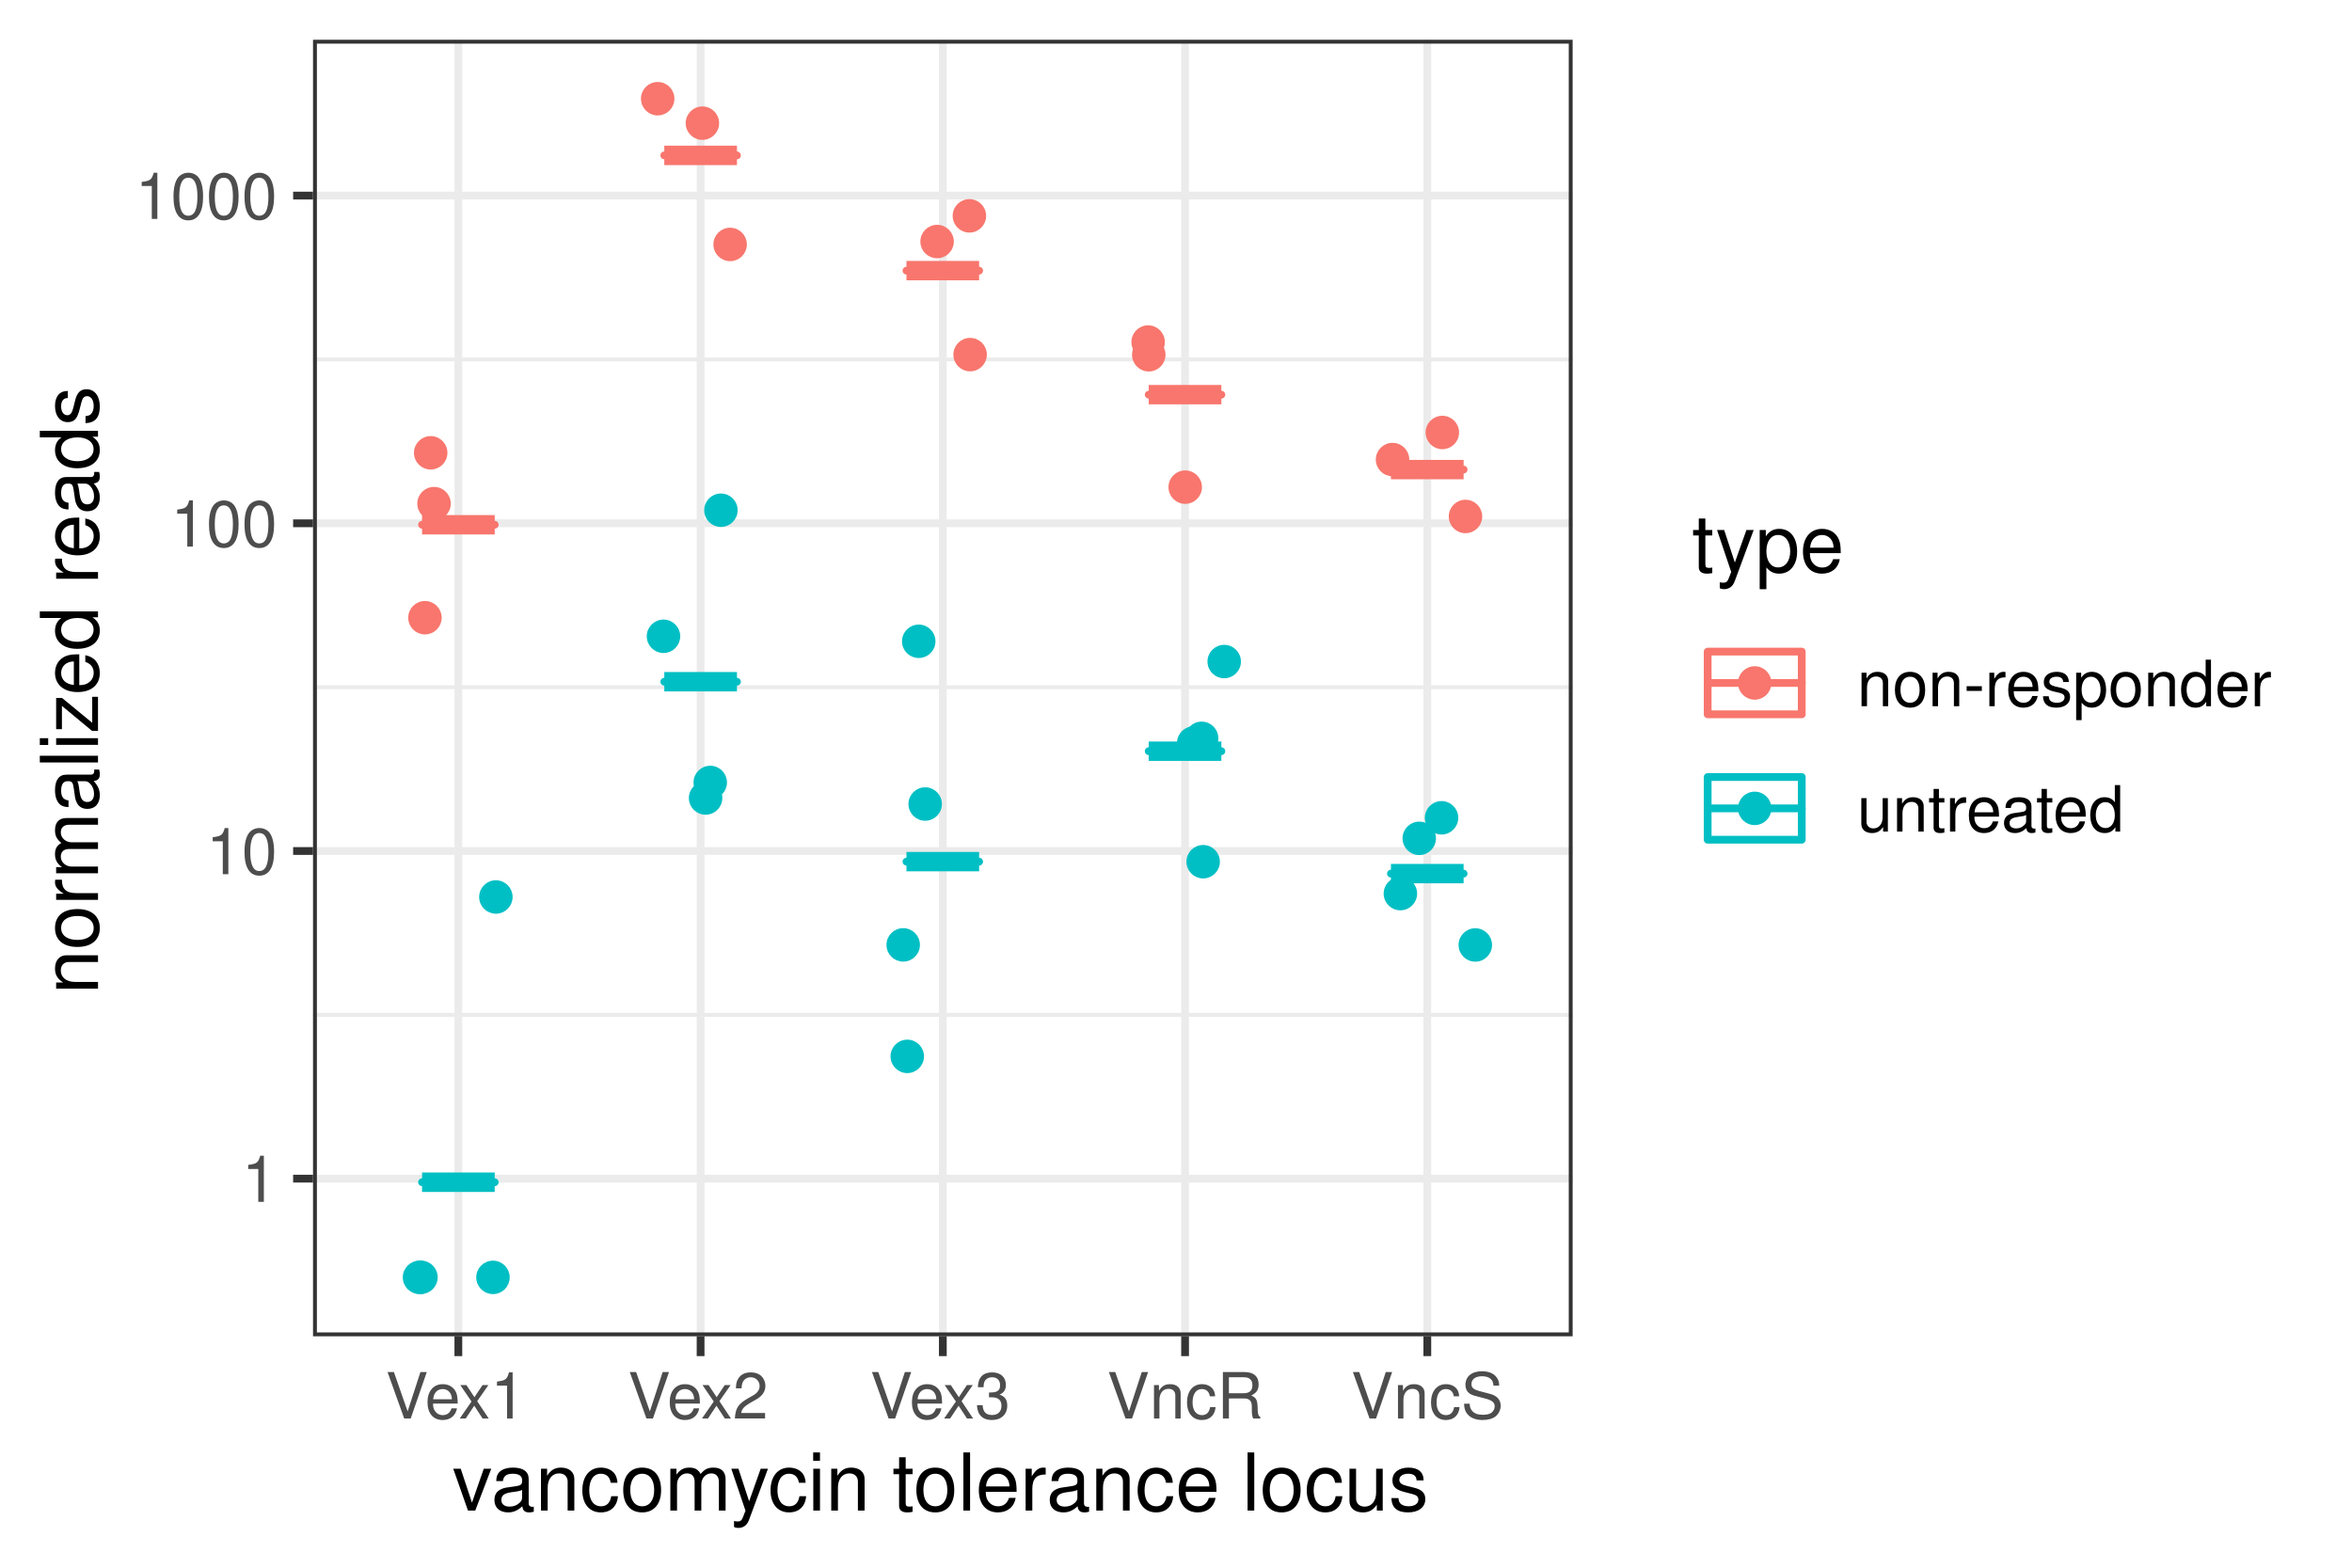
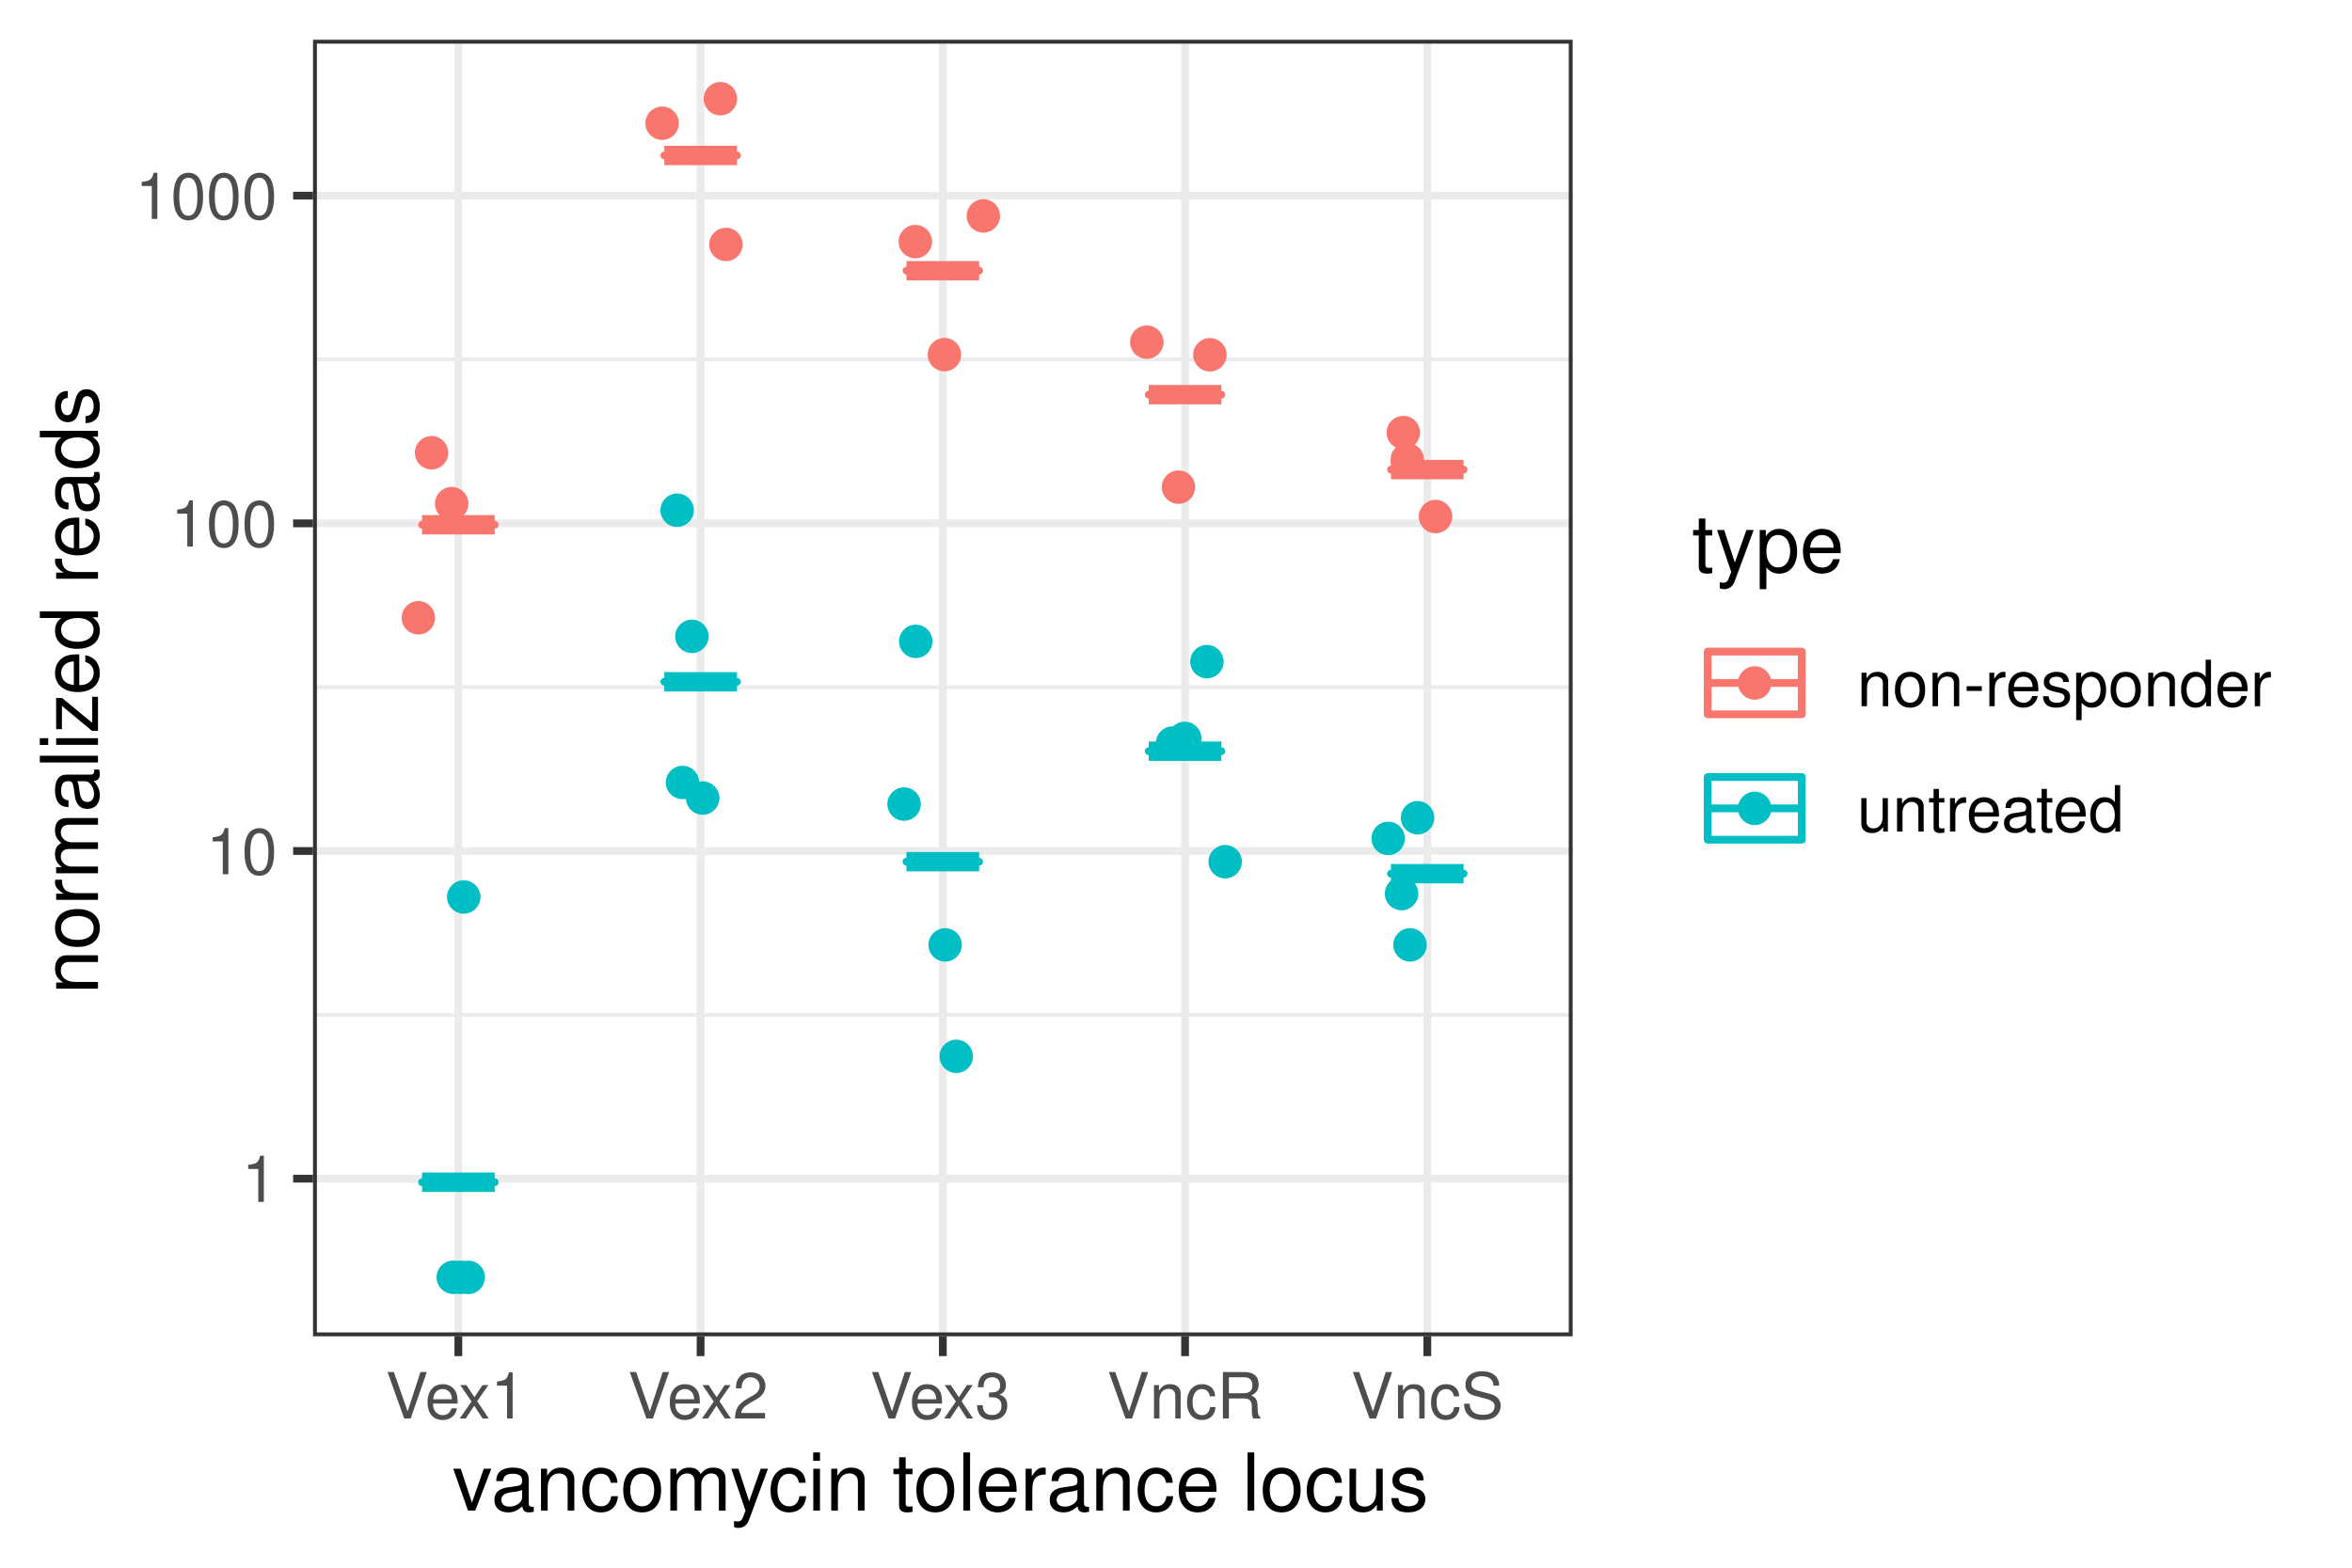
<svg xmlns="http://www.w3.org/2000/svg" viewBox="0 0 324.00 216.00">
  <defs>
    <style type="text/css">
    line, polyline, polygon, path, rect, circle {
      fill: none;
      stroke: #000000;
      stroke-linecap: round;
      stroke-linejoin: round;
      stroke-miterlimit: 10.00;
    }
  </style>
  </defs>
  <rect width="100%" height="100%" style="stroke: none; fill: #FFFFFF;" />
  <rect x="0.00" y="0" width="324.00" height="216.00" style="stroke-width: 1.07; stroke: #FFFFFF; fill: #FFFFFF;" />
  <defs>
    <clipPath id="cpNDMuMTJ8MjE2LjY0fDE4NC4xMXw1LjQ4">
      <rect x="43.12" y="5.48" width="173.52" height="178.64" />
    </clipPath>
  </defs>
  <rect x="43.12" y="5.48" width="173.52" height="178.64" style="stroke-width: 1.07; stroke: none; fill: #FFFFFF;" clip-path="url(#cpNDMuMTJ8MjE2LjY0fDE4NC4xMXw1LjQ4)" />
  <polyline points="43.12,139.83 216.64,139.83 " style="stroke-width: 0.53; stroke: #EBEBEB; stroke-linecap: butt;" clip-path="url(#cpNDMuMTJ8MjE2LjY0fDE4NC4xMXw1LjQ4)" />
  <polyline points="43.12,94.68 216.64,94.68 " style="stroke-width: 0.53; stroke: #EBEBEB; stroke-linecap: butt;" clip-path="url(#cpNDMuMTJ8MjE2LjY0fDE4NC4xMXw1LjQ4)" />
  <polyline points="43.12,49.53 216.64,49.53 " style="stroke-width: 0.53; stroke: #EBEBEB; stroke-linecap: butt;" clip-path="url(#cpNDMuMTJ8MjE2LjY0fDE4NC4xMXw1LjQ4)" />
  <polyline points="43.12,162.40 216.64,162.40 " style="stroke-width: 1.07; stroke: #EBEBEB; stroke-linecap: butt;" clip-path="url(#cpNDMuMTJ8MjE2LjY0fDE4NC4xMXw1LjQ4)" />
  <polyline points="43.12,117.25 216.64,117.25 " style="stroke-width: 1.07; stroke: #EBEBEB; stroke-linecap: butt;" clip-path="url(#cpNDMuMTJ8MjE2LjY0fDE4NC4xMXw1LjQ4)" />
-   <polyline points="43.12,72.10 216.64,72.10 " style="stroke-width: 1.07; stroke: #EBEBEB; stroke-linecap: butt;" clip-path="url(#cpNDMuMTJ8MjE2LjY0fDE4NC4xMXw1LjQ4)" />
-   <polyline points="43.12,26.95 216.64,26.95 " style="stroke-width: 1.07; stroke: #EBEBEB; stroke-linecap: butt;" clip-path="url(#cpNDMuMTJ8MjE2LjY0fDE4NC4xMXw1LjQ4)" />
+   <polyline points="43.12,72.11 216.64,72.11 " style="stroke-width: 1.07; stroke: #EBEBEB; stroke-linecap: butt;" clip-path="url(#cpNDMuMTJ8MjE2LjY0fDE4NC4xMXw1LjQ4)" />
+   <polyline points="43.12,26.96 216.64,26.96 " style="stroke-width: 1.07; stroke: #EBEBEB; stroke-linecap: butt;" clip-path="url(#cpNDMuMTJ8MjE2LjY0fDE4NC4xMXw1LjQ4)" />
  <polyline points="63.14,184.11 63.14,5.48 " style="stroke-width: 1.07; stroke: #EBEBEB; stroke-linecap: butt;" clip-path="url(#cpNDMuMTJ8MjE2LjY0fDE4NC4xMXw1LjQ4)" />
  <polyline points="96.51,184.11 96.51,5.48 " style="stroke-width: 1.07; stroke: #EBEBEB; stroke-linecap: butt;" clip-path="url(#cpNDMuMTJ8MjE2LjY0fDE4NC4xMXw1LjQ4)" />
  <polyline points="129.88,184.11 129.88,5.48 " style="stroke-width: 1.07; stroke: #EBEBEB; stroke-linecap: butt;" clip-path="url(#cpNDMuMTJ8MjE2LjY0fDE4NC4xMXw1LjQ4)" />
  <polyline points="163.25,184.11 163.25,5.48 " style="stroke-width: 1.07; stroke: #EBEBEB; stroke-linecap: butt;" clip-path="url(#cpNDMuMTJ8MjE2LjY0fDE4NC4xMXw1LjQ4)" />
  <polyline points="196.62,184.11 196.62,5.48 " style="stroke-width: 1.07; stroke: #EBEBEB; stroke-linecap: butt;" clip-path="url(#cpNDMuMTJ8MjE2LjY0fDE4NC4xMXw1LjQ4)" />
-   <circle cx="100.58" cy="33.68" r="1.95" style="stroke-width: 0.71; stroke: #F8766D; fill: #F8766D;" clip-path="url(#cpNDMuMTJ8MjE2LjY0fDE4NC4xMXw1LjQ4)" />
-   <circle cx="201.88" cy="71.16" r="1.95" style="stroke-width: 0.71; stroke: #F8766D; fill: #F8766D;" clip-path="url(#cpNDMuMTJ8MjE2LjY0fDE4NC4xMXw1LjQ4)" />
-   <circle cx="133.64" cy="48.86" r="1.95" style="stroke-width: 0.71; stroke: #F8766D; fill: #F8766D;" clip-path="url(#cpNDMuMTJ8MjE2LjY0fDE4NC4xMXw1LjQ4)" />
-   <circle cx="163.27" cy="67.12" r="1.95" style="stroke-width: 0.71; stroke: #F8766D; fill: #F8766D;" clip-path="url(#cpNDMuMTJ8MjE2LjY0fDE4NC4xMXw1LjQ4)" />
-   <circle cx="58.54" cy="85.11" r="1.95" style="stroke-width: 0.71; stroke: #F8766D; fill: #F8766D;" clip-path="url(#cpNDMuMTJ8MjE2LjY0fDE4NC4xMXw1LjQ4)" />
-   <circle cx="99.31" cy="70.30" r="1.95" style="stroke-width: 0.71; stroke: #00BFC4; fill: #00BFC4;" clip-path="url(#cpNDMuMTJ8MjE2LjY0fDE4NC4xMXw1LjQ4)" />
-   <circle cx="198.58" cy="112.68" r="1.95" style="stroke-width: 0.71; stroke: #00BFC4; fill: #00BFC4;" clip-path="url(#cpNDMuMTJ8MjE2LjY0fDE4NC4xMXw1LjQ4)" />
-   <circle cx="126.56" cy="88.36" r="1.95" style="stroke-width: 0.71; stroke: #00BFC4; fill: #00BFC4;" clip-path="url(#cpNDMuMTJ8MjE2LjY0fDE4NC4xMXw1LjQ4)" />
-   <circle cx="165.53" cy="101.73" r="1.95" style="stroke-width: 0.71; stroke: #00BFC4; fill: #00BFC4;" clip-path="url(#cpNDMuMTJ8MjE2LjY0fDE4NC4xMXw1LjQ4)" />
-   <circle cx="68.31" cy="123.59" r="1.95" style="stroke-width: 0.71; stroke: #00BFC4; fill: #00BFC4;" clip-path="url(#cpNDMuMTJ8MjE2LjY0fDE4NC4xMXw1LjQ4)" />
-   <circle cx="97.84" cy="107.81" r="1.95" style="stroke-width: 0.71; stroke: #00BFC4; fill: #00BFC4;" clip-path="url(#cpNDMuMTJ8MjE2LjY0fDE4NC4xMXw1LjQ4)" />
-   <circle cx="192.91" cy="123.12" r="1.95" style="stroke-width: 0.71; stroke: #00BFC4; fill: #00BFC4;" clip-path="url(#cpNDMuMTJ8MjE2LjY0fDE4NC4xMXw1LjQ4)" />
-   <circle cx="124.98" cy="145.55" r="1.95" style="stroke-width: 0.71; stroke: #00BFC4; fill: #00BFC4;" clip-path="url(#cpNDMuMTJ8MjE2LjY0fDE4NC4xMXw1LjQ4)" />
-   <circle cx="165.74" cy="118.73" r="1.95" style="stroke-width: 0.71; stroke: #00BFC4; fill: #00BFC4;" clip-path="url(#cpNDMuMTJ8MjE2LjY0fDE4NC4xMXw1LjQ4)" />
-   <circle cx="57.99" cy="175.99" r="1.95" style="stroke-width: 0.71; stroke: #00BFC4; fill: #00BFC4;" clip-path="url(#cpNDMuMTJ8MjE2LjY0fDE4NC4xMXw1LjQ4)" />
-   <circle cx="90.60" cy="13.60" r="1.95" style="stroke-width: 0.71; stroke: #F8766D; fill: #F8766D;" clip-path="url(#cpNDMuMTJ8MjE2LjY0fDE4NC4xMXw1LjQ4)" />
-   <circle cx="198.69" cy="59.59" r="1.95" style="stroke-width: 0.71; stroke: #F8766D; fill: #F8766D;" clip-path="url(#cpNDMuMTJ8MjE2LjY0fDE4NC4xMXw1LjQ4)" />
-   <circle cx="133.54" cy="29.74" r="1.95" style="stroke-width: 0.71; stroke: #F8766D; fill: #F8766D;" clip-path="url(#cpNDMuMTJ8MjE2LjY0fDE4NC4xMXw1LjQ4)" />
-   <circle cx="158.16" cy="47.13" r="1.95" style="stroke-width: 0.71; stroke: #F8766D; fill: #F8766D;" clip-path="url(#cpNDMuMTJ8MjE2LjY0fDE4NC4xMXw1LjQ4)" />
-   <circle cx="59.33" cy="62.39" r="1.95" style="stroke-width: 0.71; stroke: #F8766D; fill: #F8766D;" clip-path="url(#cpNDMuMTJ8MjE2LjY0fDE4NC4xMXw1LjQ4)" />
-   <circle cx="96.76" cy="16.97" r="1.95" style="stroke-width: 0.71; stroke: #F8766D; fill: #F8766D;" clip-path="url(#cpNDMuMTJ8MjE2LjY0fDE4NC4xMXw1LjQ4)" />
-   <circle cx="191.83" cy="63.32" r="1.95" style="stroke-width: 0.71; stroke: #F8766D; fill: #F8766D;" clip-path="url(#cpNDMuMTJ8MjE2LjY0fDE4NC4xMXw1LjQ4)" />
-   <circle cx="129.09" cy="33.28" r="1.95" style="stroke-width: 0.71; stroke: #F8766D; fill: #F8766D;" clip-path="url(#cpNDMuMTJ8MjE2LjY0fDE4NC4xMXw1LjQ4)" />
-   <circle cx="158.25" cy="48.88" r="1.95" style="stroke-width: 0.71; stroke: #F8766D; fill: #F8766D;" clip-path="url(#cpNDMuMTJ8MjE2LjY0fDE4NC4xMXw1LjQ4)" />
-   <circle cx="59.79" cy="69.39" r="1.95" style="stroke-width: 0.71; stroke: #F8766D; fill: #F8766D;" clip-path="url(#cpNDMuMTJ8MjE2LjY0fDE4NC4xMXw1LjQ4)" />
-   <circle cx="91.40" cy="87.67" r="1.95" style="stroke-width: 0.71; stroke: #00BFC4; fill: #00BFC4;" clip-path="url(#cpNDMuMTJ8MjE2LjY0fDE4NC4xMXw1LjQ4)" />
-   <circle cx="195.51" cy="115.51" r="1.95" style="stroke-width: 0.71; stroke: #00BFC4; fill: #00BFC4;" clip-path="url(#cpNDMuMTJ8MjE2LjY0fDE4NC4xMXw1LjQ4)" />
-   <circle cx="127.45" cy="110.78" r="1.95" style="stroke-width: 0.71; stroke: #00BFC4; fill: #00BFC4;" clip-path="url(#cpNDMuMTJ8MjE2LjY0fDE4NC4xMXw1LjQ4)" />
-   <circle cx="164.44" cy="102.37" r="1.95" style="stroke-width: 0.71; stroke: #00BFC4; fill: #00BFC4;" clip-path="url(#cpNDMuMTJ8MjE2LjY0fDE4NC4xMXw1LjQ4)" />
-   <circle cx="57.79" cy="176.00" r="1.95" style="stroke-width: 0.71; stroke: #00BFC4; fill: #00BFC4;" clip-path="url(#cpNDMuMTJ8MjE2LjY0fDE4NC4xMXw1LjQ4)" />
-   <circle cx="97.20" cy="109.95" r="1.95" style="stroke-width: 0.71; stroke: #00BFC4; fill: #00BFC4;" clip-path="url(#cpNDMuMTJ8MjE2LjY0fDE4NC4xMXw1LjQ4)" />
-   <circle cx="203.23" cy="130.20" r="1.95" style="stroke-width: 0.71; stroke: #00BFC4; fill: #00BFC4;" clip-path="url(#cpNDMuMTJ8MjE2LjY0fDE4NC4xMXw1LjQ4)" />
-   <circle cx="124.42" cy="130.19" r="1.95" style="stroke-width: 0.71; stroke: #00BFC4; fill: #00BFC4;" clip-path="url(#cpNDMuMTJ8MjE2LjY0fDE4NC4xMXw1LjQ4)" />
-   <circle cx="168.64" cy="91.15" r="1.95" style="stroke-width: 0.71; stroke: #00BFC4; fill: #00BFC4;" clip-path="url(#cpNDMuMTJ8MjE2LjY0fDE4NC4xMXw1LjQ4)" />
-   <circle cx="67.91" cy="176.00" r="1.95" style="stroke-width: 0.71; stroke: #00BFC4; fill: #00BFC4;" clip-path="url(#cpNDMuMTJ8MjE2LjY0fDE4NC4xMXw1LjQ4)" />
+   <circle cx="100.00" cy="33.68" r="1.95" style="stroke-width: 0.71; stroke: #F8766D; fill: #F8766D;" clip-path="url(#cpNDMuMTJ8MjE2LjY0fDE4NC4xMXw1LjQ4)" />
+   <circle cx="197.75" cy="71.17" r="1.95" style="stroke-width: 0.71; stroke: #F8766D; fill: #F8766D;" clip-path="url(#cpNDMuMTJ8MjE2LjY0fDE4NC4xMXw1LjQ4)" />
+   <circle cx="130.10" cy="48.86" r="1.95" style="stroke-width: 0.71; stroke: #F8766D; fill: #F8766D;" clip-path="url(#cpNDMuMTJ8MjE2LjY0fDE4NC4xMXw1LjQ4)" />
+   <circle cx="162.34" cy="67.12" r="1.95" style="stroke-width: 0.71; stroke: #F8766D; fill: #F8766D;" clip-path="url(#cpNDMuMTJ8MjE2LjY0fDE4NC4xMXw1LjQ4)" />
+   <circle cx="57.63" cy="85.12" r="1.95" style="stroke-width: 0.71; stroke: #F8766D; fill: #F8766D;" clip-path="url(#cpNDMuMTJ8MjE2LjY0fDE4NC4xMXw1LjQ4)" />
+   <circle cx="93.28" cy="70.30" r="1.95" style="stroke-width: 0.71; stroke: #00BFC4; fill: #00BFC4;" clip-path="url(#cpNDMuMTJ8MjE2LjY0fDE4NC4xMXw1LjQ4)" />
+   <circle cx="195.28" cy="112.67" r="1.95" style="stroke-width: 0.71; stroke: #00BFC4; fill: #00BFC4;" clip-path="url(#cpNDMuMTJ8MjE2LjY0fDE4NC4xMXw1LjQ4)" />
+   <circle cx="126.15" cy="88.37" r="1.95" style="stroke-width: 0.71; stroke: #00BFC4; fill: #00BFC4;" clip-path="url(#cpNDMuMTJ8MjE2LjY0fDE4NC4xMXw1LjQ4)" />
+   <circle cx="163.20" cy="101.74" r="1.95" style="stroke-width: 0.71; stroke: #00BFC4; fill: #00BFC4;" clip-path="url(#cpNDMuMTJ8MjE2LjY0fDE4NC4xMXw1LjQ4)" />
+   <circle cx="63.88" cy="123.59" r="1.95" style="stroke-width: 0.71; stroke: #00BFC4; fill: #00BFC4;" clip-path="url(#cpNDMuMTJ8MjE2LjY0fDE4NC4xMXw1LjQ4)" />
+   <circle cx="94.02" cy="107.81" r="1.95" style="stroke-width: 0.71; stroke: #00BFC4; fill: #00BFC4;" clip-path="url(#cpNDMuMTJ8MjE2LjY0fDE4NC4xMXw1LjQ4)" />
+   <circle cx="193.07" cy="123.12" r="1.95" style="stroke-width: 0.71; stroke: #00BFC4; fill: #00BFC4;" clip-path="url(#cpNDMuMTJ8MjE2LjY0fDE4NC4xMXw1LjQ4)" />
+   <circle cx="131.73" cy="145.55" r="1.95" style="stroke-width: 0.71; stroke: #00BFC4; fill: #00BFC4;" clip-path="url(#cpNDMuMTJ8MjE2LjY0fDE4NC4xMXw1LjQ4)" />
+   <circle cx="168.78" cy="118.73" r="1.95" style="stroke-width: 0.71; stroke: #00BFC4; fill: #00BFC4;" clip-path="url(#cpNDMuMTJ8MjE2LjY0fDE4NC4xMXw1LjQ4)" />
+   <circle cx="62.44" cy="175.99" r="1.95" style="stroke-width: 0.71; stroke: #00BFC4; fill: #00BFC4;" clip-path="url(#cpNDMuMTJ8MjE2LjY0fDE4NC4xMXw1LjQ4)" />
+   <circle cx="99.24" cy="13.60" r="1.95" style="stroke-width: 0.71; stroke: #F8766D; fill: #F8766D;" clip-path="url(#cpNDMuMTJ8MjE2LjY0fDE4NC4xMXw1LjQ4)" />
+   <circle cx="193.31" cy="59.60" r="1.95" style="stroke-width: 0.71; stroke: #F8766D; fill: #F8766D;" clip-path="url(#cpNDMuMTJ8MjE2LjY0fDE4NC4xMXw1LjQ4)" />
+   <circle cx="135.46" cy="29.75" r="1.95" style="stroke-width: 0.71; stroke: #F8766D; fill: #F8766D;" clip-path="url(#cpNDMuMTJ8MjE2LjY0fDE4NC4xMXw1LjQ4)" />
+   <circle cx="157.98" cy="47.14" r="1.95" style="stroke-width: 0.71; stroke: #F8766D; fill: #F8766D;" clip-path="url(#cpNDMuMTJ8MjE2LjY0fDE4NC4xMXw1LjQ4)" />
+   <circle cx="59.45" cy="62.38" r="1.95" style="stroke-width: 0.71; stroke: #F8766D; fill: #F8766D;" clip-path="url(#cpNDMuMTJ8MjE2LjY0fDE4NC4xMXw1LjQ4)" />
+   <circle cx="91.21" cy="16.98" r="1.95" style="stroke-width: 0.71; stroke: #F8766D; fill: #F8766D;" clip-path="url(#cpNDMuMTJ8MjE2LjY0fDE4NC4xMXw1LjQ4)" />
+   <circle cx="193.86" cy="63.33" r="1.95" style="stroke-width: 0.71; stroke: #F8766D; fill: #F8766D;" clip-path="url(#cpNDMuMTJ8MjE2LjY0fDE4NC4xMXw1LjQ4)" />
+   <circle cx="126.09" cy="33.29" r="1.95" style="stroke-width: 0.71; stroke: #F8766D; fill: #F8766D;" clip-path="url(#cpNDMuMTJ8MjE2LjY0fDE4NC4xMXw1LjQ4)" />
+   <circle cx="166.67" cy="48.88" r="1.95" style="stroke-width: 0.71; stroke: #F8766D; fill: #F8766D;" clip-path="url(#cpNDMuMTJ8MjE2LjY0fDE4NC4xMXw1LjQ4)" />
+   <circle cx="62.22" cy="69.39" r="1.95" style="stroke-width: 0.71; stroke: #F8766D; fill: #F8766D;" clip-path="url(#cpNDMuMTJ8MjE2LjY0fDE4NC4xMXw1LjQ4)" />
+   <circle cx="95.31" cy="87.68" r="1.95" style="stroke-width: 0.71; stroke: #00BFC4; fill: #00BFC4;" clip-path="url(#cpNDMuMTJ8MjE2LjY0fDE4NC4xMXw1LjQ4)" />
+   <circle cx="191.23" cy="115.52" r="1.95" style="stroke-width: 0.71; stroke: #00BFC4; fill: #00BFC4;" clip-path="url(#cpNDMuMTJ8MjE2LjY0fDE4NC4xMXw1LjQ4)" />
+   <circle cx="124.54" cy="110.79" r="1.95" style="stroke-width: 0.71; stroke: #00BFC4; fill: #00BFC4;" clip-path="url(#cpNDMuMTJ8MjE2LjY0fDE4NC4xMXw1LjQ4)" />
+   <circle cx="161.53" cy="102.38" r="1.95" style="stroke-width: 0.71; stroke: #00BFC4; fill: #00BFC4;" clip-path="url(#cpNDMuMTJ8MjE2LjY0fDE4NC4xMXw1LjQ4)" />
+   <circle cx="64.50" cy="176.00" r="1.95" style="stroke-width: 0.71; stroke: #00BFC4; fill: #00BFC4;" clip-path="url(#cpNDMuMTJ8MjE2LjY0fDE4NC4xMXw1LjQ4)" />
+   <circle cx="96.80" cy="109.96" r="1.95" style="stroke-width: 0.71; stroke: #00BFC4; fill: #00BFC4;" clip-path="url(#cpNDMuMTJ8MjE2LjY0fDE4NC4xMXw1LjQ4)" />
+   <circle cx="194.24" cy="130.19" r="1.95" style="stroke-width: 0.71; stroke: #00BFC4; fill: #00BFC4;" clip-path="url(#cpNDMuMTJ8MjE2LjY0fDE4NC4xMXw1LjQ4)" />
+   <circle cx="130.20" cy="130.19" r="1.95" style="stroke-width: 0.71; stroke: #00BFC4; fill: #00BFC4;" clip-path="url(#cpNDMuMTJ8MjE2LjY0fDE4NC4xMXw1LjQ4)" />
+   <circle cx="166.26" cy="91.16" r="1.95" style="stroke-width: 0.71; stroke: #00BFC4; fill: #00BFC4;" clip-path="url(#cpNDMuMTJ8MjE2LjY0fDE4NC4xMXw1LjQ4)" />
+   <circle cx="63.47" cy="175.99" r="1.95" style="stroke-width: 0.71; stroke: #00BFC4; fill: #00BFC4;" clip-path="url(#cpNDMuMTJ8MjE2LjY0fDE4NC4xMXw1LjQ4)" />
  <polyline points="58.14,72.30 58.14,72.30 68.15,72.30 68.15,72.30 58.14,72.30 58.14,72.30 " style="stroke-width: 1.07; stroke: #F8766D;" clip-path="url(#cpNDMuMTJ8MjE2LjY0fDE4NC4xMXw1LjQ4)" />
  <polyline points="58.14,162.89 58.14,162.89 68.15,162.89 68.15,162.89 58.14,162.89 58.14,162.89 " style="stroke-width: 1.07; stroke: #00BFC4;" clip-path="url(#cpNDMuMTJ8MjE2LjY0fDE4NC4xMXw1LjQ4)" />
-   <polyline points="91.51,21.41 91.51,21.41 101.52,21.41 101.52,21.41 91.51,21.41 91.51,21.41 " style="stroke-width: 1.07; stroke: #F8766D;" clip-path="url(#cpNDMuMTJ8MjE2LjY0fDE4NC4xMXw1LjQ4)" />
-   <polyline points="91.51,93.93 91.51,93.93 101.52,93.93 101.52,93.93 91.51,93.93 91.51,93.93 " style="stroke-width: 1.07; stroke: #00BFC4;" clip-path="url(#cpNDMuMTJ8MjE2LjY0fDE4NC4xMXw1LjQ4)" />
-   <polyline points="124.87,37.29 124.87,37.29 134.88,37.29 134.88,37.29 124.87,37.29 124.87,37.29 " style="stroke-width: 1.07; stroke: #F8766D;" clip-path="url(#cpNDMuMTJ8MjE2LjY0fDE4NC4xMXw1LjQ4)" />
-   <polyline points="124.87,118.72 124.87,118.72 134.88,118.72 134.88,118.72 124.87,118.72 124.87,118.72 " style="stroke-width: 1.07; stroke: #00BFC4;" clip-path="url(#cpNDMuMTJ8MjE2LjY0fDE4NC4xMXw1LjQ4)" />
+   <polyline points="91.51,21.42 91.51,21.42 101.52,21.42 101.52,21.42 91.51,21.42 91.51,21.42 " style="stroke-width: 1.07; stroke: #F8766D;" clip-path="url(#cpNDMuMTJ8MjE2LjY0fDE4NC4xMXw1LjQ4)" />
+   <polyline points="91.51,93.94 91.51,93.94 101.52,93.94 101.52,93.94 91.51,93.94 91.51,93.94 " style="stroke-width: 1.07; stroke: #00BFC4;" clip-path="url(#cpNDMuMTJ8MjE2LjY0fDE4NC4xMXw1LjQ4)" />
+   <polyline points="124.87,37.30 124.87,37.30 134.88,37.30 134.88,37.30 124.87,37.30 124.87,37.30 " style="stroke-width: 1.07; stroke: #F8766D;" clip-path="url(#cpNDMuMTJ8MjE2LjY0fDE4NC4xMXw1LjQ4)" />
+   <polyline points="124.87,118.73 124.87,118.73 134.88,118.73 134.88,118.73 124.87,118.73 124.87,118.73 " style="stroke-width: 1.07; stroke: #00BFC4;" clip-path="url(#cpNDMuMTJ8MjE2LjY0fDE4NC4xMXw1LjQ4)" />
  <polyline points="158.24,54.38 158.24,54.38 168.25,54.38 168.25,54.38 158.24,54.38 158.24,54.38 " style="stroke-width: 1.07; stroke: #F8766D;" clip-path="url(#cpNDMuMTJ8MjE2LjY0fDE4NC4xMXw1LjQ4)" />
  <polyline points="158.24,103.50 158.24,103.50 168.25,103.50 168.25,103.50 158.24,103.50 158.24,103.50 " style="stroke-width: 1.07; stroke: #00BFC4;" clip-path="url(#cpNDMuMTJ8MjE2LjY0fDE4NC4xMXw1LjQ4)" />
  <polyline points="191.61,64.70 191.61,64.70 201.62,64.70 201.62,64.70 191.61,64.70 191.61,64.70 " style="stroke-width: 1.07; stroke: #F8766D;" clip-path="url(#cpNDMuMTJ8MjE2LjY0fDE4NC4xMXw1LjQ4)" />
-   <polyline points="191.61,120.37 191.61,120.37 201.62,120.37 201.62,120.37 191.61,120.37 191.61,120.37 " style="stroke-width: 1.07; stroke: #00BFC4;" clip-path="url(#cpNDMuMTJ8MjE2LjY0fDE4NC4xMXw1LjQ4)" />
+   <polyline points="191.61,120.38 191.61,120.38 201.62,120.38 201.62,120.38 191.61,120.38 191.61,120.38 " style="stroke-width: 1.07; stroke: #00BFC4;" clip-path="url(#cpNDMuMTJ8MjE2LjY0fDE4NC4xMXw1LjQ4)" />
  <line x1="58.14" y1="72.30" x2="68.15" y2="72.30" style="stroke-width: 2.67; stroke: #F8766D; stroke-linecap: butt;" clip-path="url(#cpNDMuMTJ8MjE2LjY0fDE4NC4xMXw1LjQ4)" />
  <line x1="58.14" y1="162.89" x2="68.15" y2="162.89" style="stroke-width: 2.67; stroke: #00BFC4; stroke-linecap: butt;" clip-path="url(#cpNDMuMTJ8MjE2LjY0fDE4NC4xMXw1LjQ4)" />
-   <line x1="91.51" y1="21.41" x2="101.52" y2="21.41" style="stroke-width: 2.67; stroke: #F8766D; stroke-linecap: butt;" clip-path="url(#cpNDMuMTJ8MjE2LjY0fDE4NC4xMXw1LjQ4)" />
-   <line x1="91.51" y1="93.93" x2="101.52" y2="93.93" style="stroke-width: 2.67; stroke: #00BFC4; stroke-linecap: butt;" clip-path="url(#cpNDMuMTJ8MjE2LjY0fDE4NC4xMXw1LjQ4)" />
-   <line x1="124.87" y1="37.29" x2="134.88" y2="37.29" style="stroke-width: 2.67; stroke: #F8766D; stroke-linecap: butt;" clip-path="url(#cpNDMuMTJ8MjE2LjY0fDE4NC4xMXw1LjQ4)" />
-   <line x1="124.87" y1="118.72" x2="134.88" y2="118.72" style="stroke-width: 2.67; stroke: #00BFC4; stroke-linecap: butt;" clip-path="url(#cpNDMuMTJ8MjE2LjY0fDE4NC4xMXw1LjQ4)" />
+   <line x1="91.51" y1="21.42" x2="101.52" y2="21.42" style="stroke-width: 2.67; stroke: #F8766D; stroke-linecap: butt;" clip-path="url(#cpNDMuMTJ8MjE2LjY0fDE4NC4xMXw1LjQ4)" />
+   <line x1="91.51" y1="93.94" x2="101.52" y2="93.94" style="stroke-width: 2.67; stroke: #00BFC4; stroke-linecap: butt;" clip-path="url(#cpNDMuMTJ8MjE2LjY0fDE4NC4xMXw1LjQ4)" />
+   <line x1="124.87" y1="37.30" x2="134.88" y2="37.30" style="stroke-width: 2.67; stroke: #F8766D; stroke-linecap: butt;" clip-path="url(#cpNDMuMTJ8MjE2LjY0fDE4NC4xMXw1LjQ4)" />
+   <line x1="124.87" y1="118.73" x2="134.88" y2="118.73" style="stroke-width: 2.67; stroke: #00BFC4; stroke-linecap: butt;" clip-path="url(#cpNDMuMTJ8MjE2LjY0fDE4NC4xMXw1LjQ4)" />
  <line x1="158.24" y1="54.38" x2="168.25" y2="54.38" style="stroke-width: 2.67; stroke: #F8766D; stroke-linecap: butt;" clip-path="url(#cpNDMuMTJ8MjE2LjY0fDE4NC4xMXw1LjQ4)" />
  <line x1="158.24" y1="103.50" x2="168.25" y2="103.50" style="stroke-width: 2.67; stroke: #00BFC4; stroke-linecap: butt;" clip-path="url(#cpNDMuMTJ8MjE2LjY0fDE4NC4xMXw1LjQ4)" />
  <line x1="191.61" y1="64.70" x2="201.62" y2="64.70" style="stroke-width: 2.67; stroke: #F8766D; stroke-linecap: butt;" clip-path="url(#cpNDMuMTJ8MjE2LjY0fDE4NC4xMXw1LjQ4)" />
-   <line x1="191.61" y1="120.37" x2="201.62" y2="120.37" style="stroke-width: 2.67; stroke: #00BFC4; stroke-linecap: butt;" clip-path="url(#cpNDMuMTJ8MjE2LjY0fDE4NC4xMXw1LjQ4)" />
+   <line x1="191.61" y1="120.38" x2="201.62" y2="120.38" style="stroke-width: 2.67; stroke: #00BFC4; stroke-linecap: butt;" clip-path="url(#cpNDMuMTJ8MjE2LjY0fDE4NC4xMXw1LjQ4)" />
  <rect x="43.12" y="5.48" width="173.52" height="178.64" style="stroke-width: 1.07; stroke: #333333;" clip-path="url(#cpNDMuMTJ8MjE2LjY0fDE4NC4xMXw1LjQ4)" />
  <defs>
    <clipPath id="cpMC4wMHwzMjQuMDB8MjE2LjAwfDAuMDA=">
      <rect x="0.00" y="0.00" width="324.00" height="216.00" />
    </clipPath>
  </defs>
  <g clip-path="url(#cpMC4wMHwzMjQuMDB8MjE2LjAwfDAuMDA=)">
    <text x="33.30" y="165.60" style="font-size: 8.80px; fill: #4D4D4D; font-family: Nimbus Sans L;" textLength="4.89px" lengthAdjust="spacingAndGlyphs">1</text>
  </g>
  <g clip-path="url(#cpMC4wMHwzMjQuMDB8MjE2LjAwfDAuMDA=)">
-     <text x="28.41" y="120.45" style="font-size: 8.80px; fill: #4D4D4D; font-family: Nimbus Sans L;" textLength="9.78px" lengthAdjust="spacingAndGlyphs">10</text>
+     <text x="28.41" y="120.46" style="font-size: 8.80px; fill: #4D4D4D; font-family: Nimbus Sans L;" textLength="9.78px" lengthAdjust="spacingAndGlyphs">10</text>
  </g>
  <g clip-path="url(#cpMC4wMHwzMjQuMDB8MjE2LjAwfDAuMDA=)">
    <text x="23.52" y="75.31" style="font-size: 8.80px; fill: #4D4D4D; font-family: Nimbus Sans L;" textLength="14.67px" lengthAdjust="spacingAndGlyphs">100</text>
  </g>
  <g clip-path="url(#cpMC4wMHwzMjQuMDB8MjE2LjAwfDAuMDA=)">
    <text x="18.63" y="30.16" style="font-size: 8.80px; fill: #4D4D4D; font-family: Nimbus Sans L;" textLength="19.56px" lengthAdjust="spacingAndGlyphs">1000</text>
  </g>
  <polyline points="40.38,162.40 43.12,162.40 " style="stroke-width: 1.07; stroke: #333333; stroke-linecap: butt;" clip-path="url(#cpMC4wMHwzMjQuMDB8MjE2LjAwfDAuMDA=)" />
  <polyline points="40.38,117.25 43.12,117.25 " style="stroke-width: 1.07; stroke: #333333; stroke-linecap: butt;" clip-path="url(#cpMC4wMHwzMjQuMDB8MjE2LjAwfDAuMDA=)" />
-   <polyline points="40.38,72.10 43.12,72.10 " style="stroke-width: 1.07; stroke: #333333; stroke-linecap: butt;" clip-path="url(#cpMC4wMHwzMjQuMDB8MjE2LjAwfDAuMDA=)" />
-   <polyline points="40.38,26.95 43.12,26.95 " style="stroke-width: 1.07; stroke: #333333; stroke-linecap: butt;" clip-path="url(#cpMC4wMHwzMjQuMDB8MjE2LjAwfDAuMDA=)" />
+   <polyline points="40.38,72.11 43.12,72.11 " style="stroke-width: 1.07; stroke: #333333; stroke-linecap: butt;" clip-path="url(#cpMC4wMHwzMjQuMDB8MjE2LjAwfDAuMDA=)" />
+   <polyline points="40.38,26.96 43.12,26.96 " style="stroke-width: 1.07; stroke: #333333; stroke-linecap: butt;" clip-path="url(#cpMC4wMHwzMjQuMDB8MjE2LjAwfDAuMDA=)" />
  <polyline points="63.14,186.85 63.14,184.11 " style="stroke-width: 1.07; stroke: #333333; stroke-linecap: butt;" clip-path="url(#cpMC4wMHwzMjQuMDB8MjE2LjAwfDAuMDA=)" />
  <polyline points="96.51,186.85 96.51,184.11 " style="stroke-width: 1.07; stroke: #333333; stroke-linecap: butt;" clip-path="url(#cpMC4wMHwzMjQuMDB8MjE2LjAwfDAuMDA=)" />
  <polyline points="129.88,186.85 129.88,184.11 " style="stroke-width: 1.07; stroke: #333333; stroke-linecap: butt;" clip-path="url(#cpMC4wMHwzMjQuMDB8MjE2LjAwfDAuMDA=)" />
  <polyline points="163.25,186.85 163.25,184.11 " style="stroke-width: 1.07; stroke: #333333; stroke-linecap: butt;" clip-path="url(#cpMC4wMHwzMjQuMDB8MjE2LjAwfDAuMDA=)" />
  <polyline points="196.62,186.85 196.62,184.11 " style="stroke-width: 1.07; stroke: #333333; stroke-linecap: butt;" clip-path="url(#cpMC4wMHwzMjQuMDB8MjE2LjAwfDAuMDA=)" />
  <g clip-path="url(#cpMC4wMHwzMjQuMDB8MjE2LjAwfDAuMDA=)">
    <text x="53.12" y="195.45" style="font-size: 8.80px; fill: #4D4D4D; font-family: Nimbus Sans L;" textLength="20.05px" lengthAdjust="spacingAndGlyphs">Vex1</text>
  </g>
  <g clip-path="url(#cpMC4wMHwzMjQuMDB8MjE2LjAwfDAuMDA=)">
    <text x="86.49" y="195.45" style="font-size: 8.80px; fill: #4D4D4D; font-family: Nimbus Sans L;" textLength="20.05px" lengthAdjust="spacingAndGlyphs">Vex2</text>
  </g>
  <g clip-path="url(#cpMC4wMHwzMjQuMDB8MjE2LjAwfDAuMDA=)">
    <text x="119.85" y="195.45" style="font-size: 8.80px; fill: #4D4D4D; font-family: Nimbus Sans L;" textLength="20.05px" lengthAdjust="spacingAndGlyphs">Vex3</text>
  </g>
  <g clip-path="url(#cpMC4wMHwzMjQuMDB8MjE2LjAwfDAuMDA=)">
    <text x="152.49" y="195.45" style="font-size: 8.80px; fill: #4D4D4D; font-family: Nimbus Sans L;" textLength="21.51px" lengthAdjust="spacingAndGlyphs">VncR</text>
  </g>
  <g clip-path="url(#cpMC4wMHwzMjQuMDB8MjE2LjAwfDAuMDA=)">
    <text x="186.10" y="195.45" style="font-size: 8.80px; fill: #4D4D4D; font-family: Nimbus Sans L;" textLength="21.02px" lengthAdjust="spacingAndGlyphs">VncS</text>
  </g>
  <g clip-path="url(#cpMC4wMHwzMjQuMDB8MjE2LjAwfDAuMDA=)">
    <text x="62.33" y="208.13" style="font-size: 11.00px; font-family: Nimbus Sans L;" textLength="135.10px" lengthAdjust="spacingAndGlyphs">vancomycin tolerance locus</text>
  </g>
  <g clip-path="url(#cpMC4wMHwzMjQuMDB8MjE2LjAwfDAuMDA=)">
    <text transform="translate(13.50,136.98) rotate(-90)" style="font-size: 11.00px; font-family: Nimbus Sans L;" textLength="84.36px" lengthAdjust="spacingAndGlyphs">normalized reads</text>
  </g>
  <rect x="227.60" y="64.09" width="90.92" height="61.40" style="stroke-width: 1.07; stroke: none; fill: #FFFFFF;" clip-path="url(#cpMC4wMHwzMjQuMDB8MjE2LjAwfDAuMDA=)" />
  <g clip-path="url(#cpMC4wMHwzMjQuMDB8MjE2LjAwfDAuMDA=)">
    <text x="233.08" y="78.79" style="font-size: 11.00px; font-family: Nimbus Sans L;" textLength="20.79px" lengthAdjust="spacingAndGlyphs">type</text>
  </g>
  <rect x="233.08" y="85.46" width="17.28" height="17.28" style="stroke-width: 1.07; stroke: none; fill: #FFFFFF;" clip-path="url(#cpMC4wMHwzMjQuMDB8MjE2LjAwfDAuMDA=)" />
  <circle cx="241.72" cy="94.10" r="1.95" style="stroke-width: 0.71; stroke: #F8766D; fill: #F8766D;" clip-path="url(#cpMC4wMHwzMjQuMDB8MjE2LjAwfDAuMDA=)" />
  <rect x="235.24" y="89.78" width="12.96" height="8.64" style="stroke-width: 1.07; stroke: #F8766D;" clip-path="url(#cpMC4wMHwzMjQuMDB8MjE2LjAwfDAuMDA=)" />
  <polyline points="235.24,94.10 248.20,94.10 " style="stroke-width: 1.07; stroke: #F8766D;" clip-path="url(#cpMC4wMHwzMjQuMDB8MjE2LjAwfDAuMDA=)" />
  <rect x="233.08" y="102.74" width="17.28" height="17.28" style="stroke-width: 1.07; stroke: none; fill: #FFFFFF;" clip-path="url(#cpMC4wMHwzMjQuMDB8MjE2LjAwfDAuMDA=)" />
  <circle cx="241.72" cy="111.38" r="1.95" style="stroke-width: 0.71; stroke: #00BFC4; fill: #00BFC4;" clip-path="url(#cpMC4wMHwzMjQuMDB8MjE2LjAwfDAuMDA=)" />
  <rect x="235.24" y="107.06" width="12.96" height="8.64" style="stroke-width: 1.07; stroke: #00BFC4;" clip-path="url(#cpMC4wMHwzMjQuMDB8MjE2LjAwfDAuMDA=)" />
  <polyline points="235.24,111.38 248.20,111.38 " style="stroke-width: 1.07; stroke: #00BFC4;" clip-path="url(#cpMC4wMHwzMjQuMDB8MjE2LjAwfDAuMDA=)" />
  <g clip-path="url(#cpMC4wMHwzMjQuMDB8MjE2LjAwfDAuMDA=)">
    <text x="255.83" y="97.30" style="font-size: 8.80px; font-family: Nimbus Sans L;" textLength="57.21px" lengthAdjust="spacingAndGlyphs">non-responder</text>
  </g>
  <g clip-path="url(#cpMC4wMHwzMjQuMDB8MjE2LjAwfDAuMDA=)">
    <text x="255.83" y="114.58" style="font-size: 8.80px; font-family: Nimbus Sans L;" textLength="37.17px" lengthAdjust="spacingAndGlyphs">untreated</text>
  </g>
</svg>
